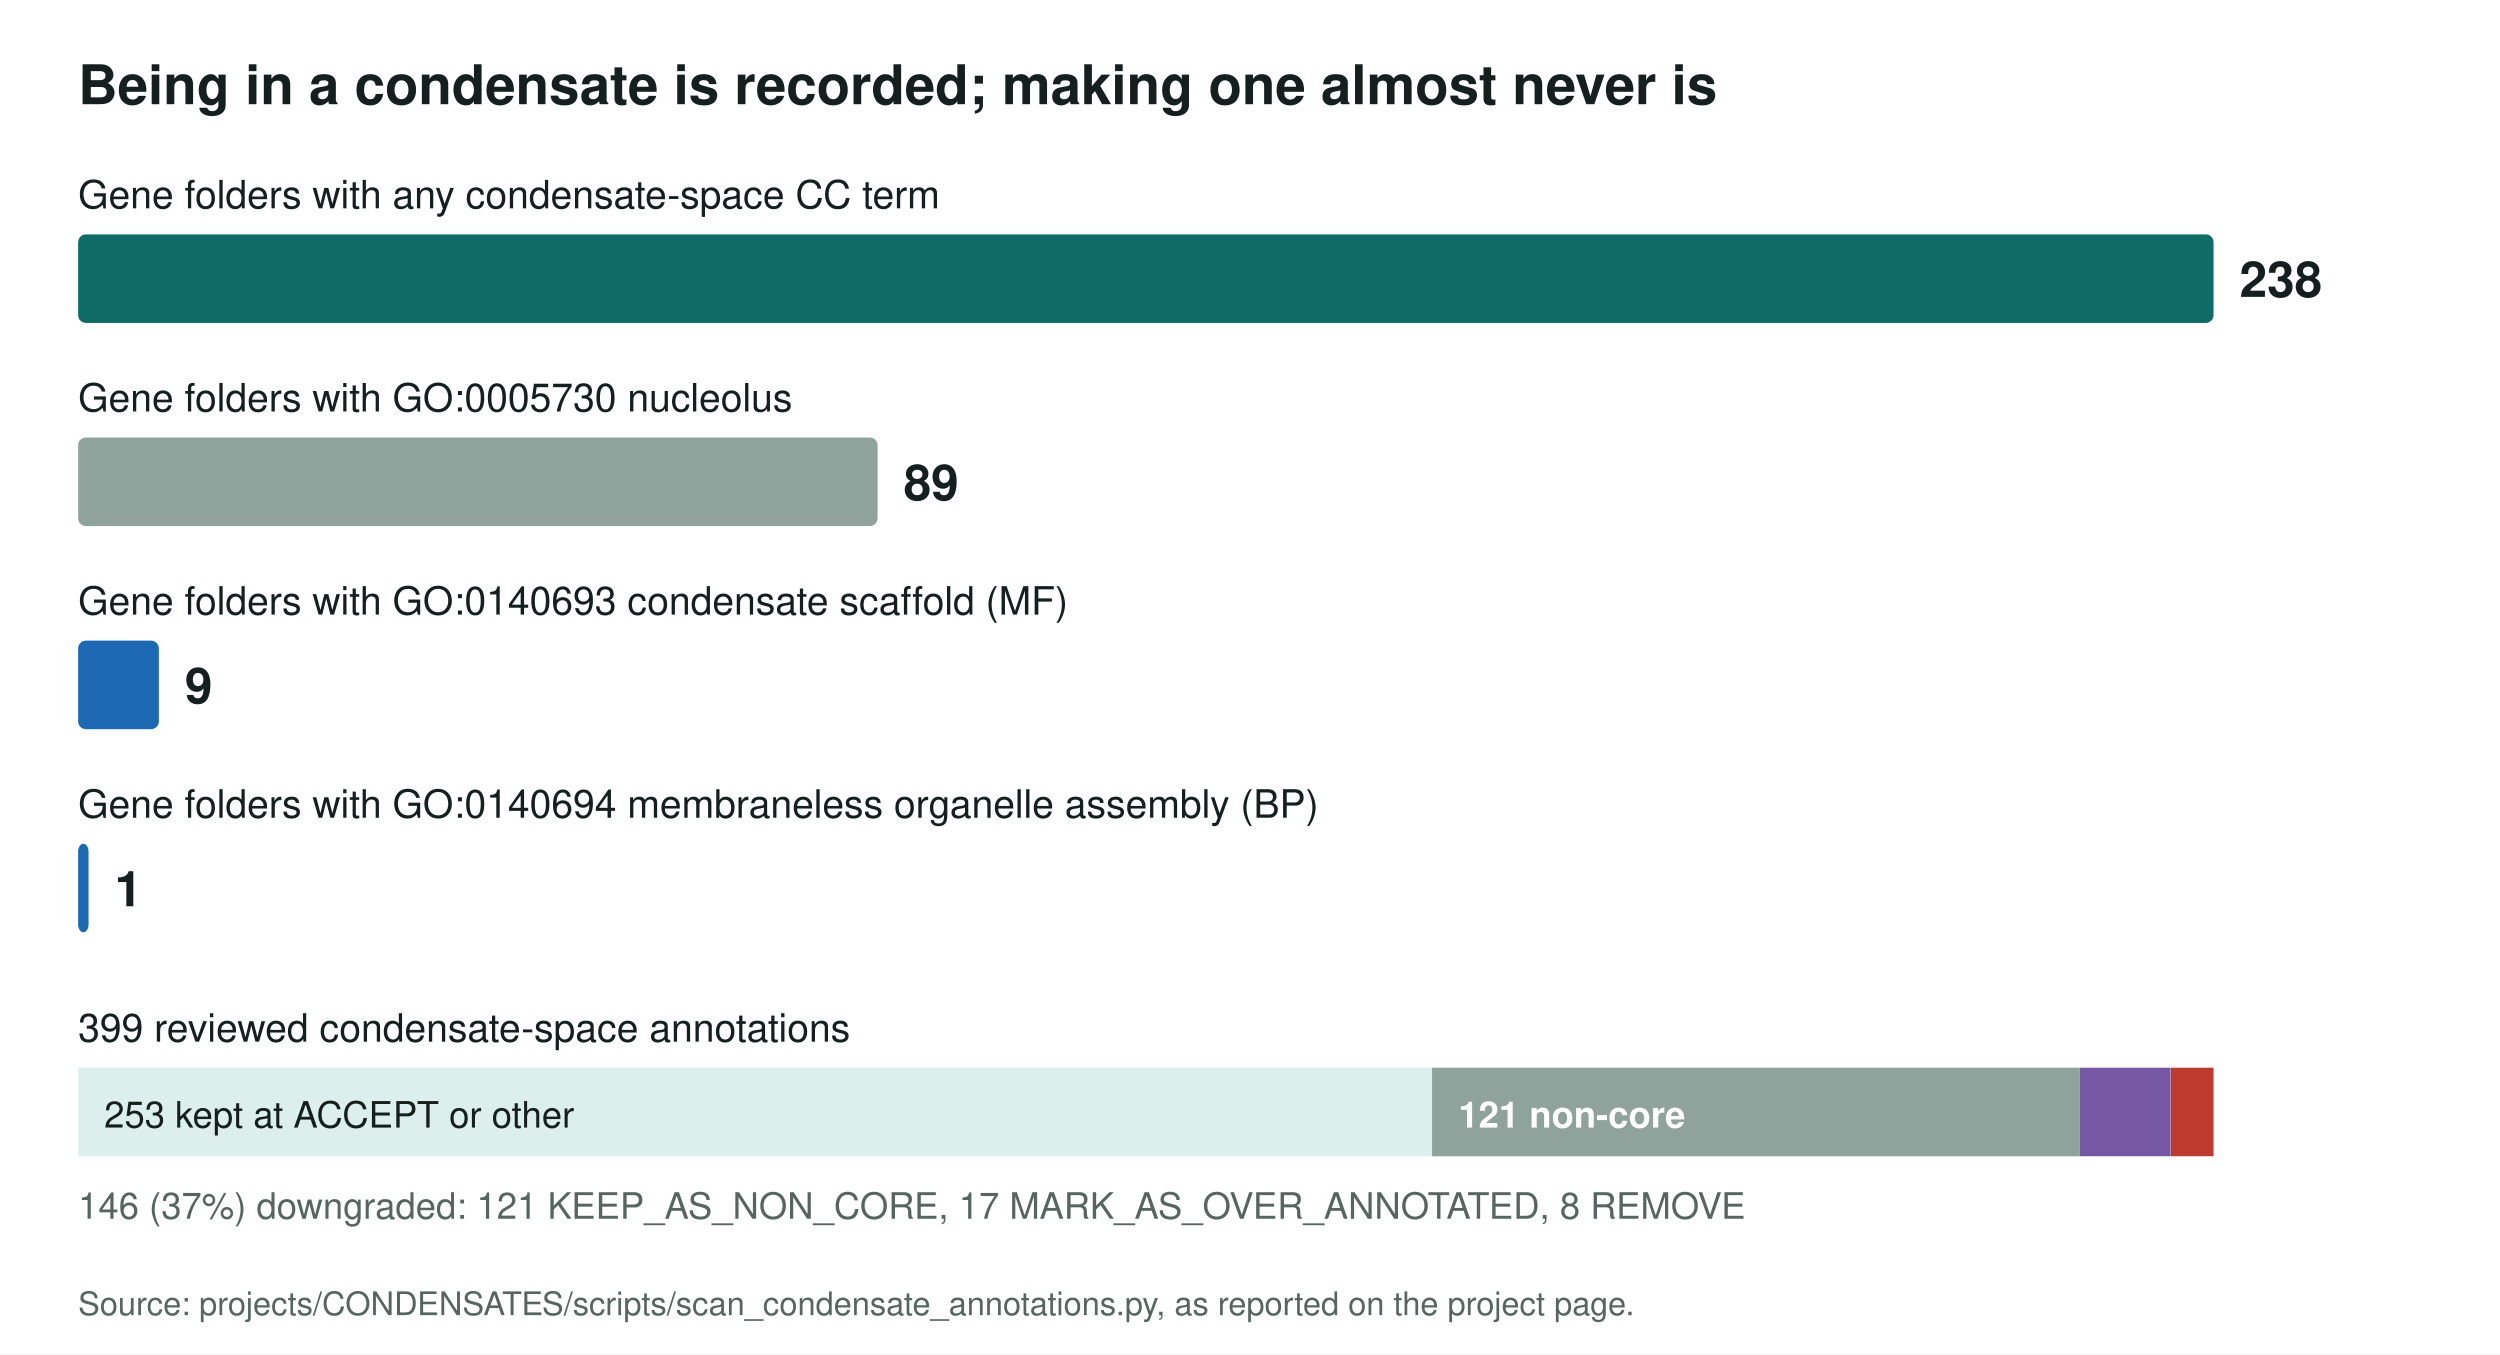
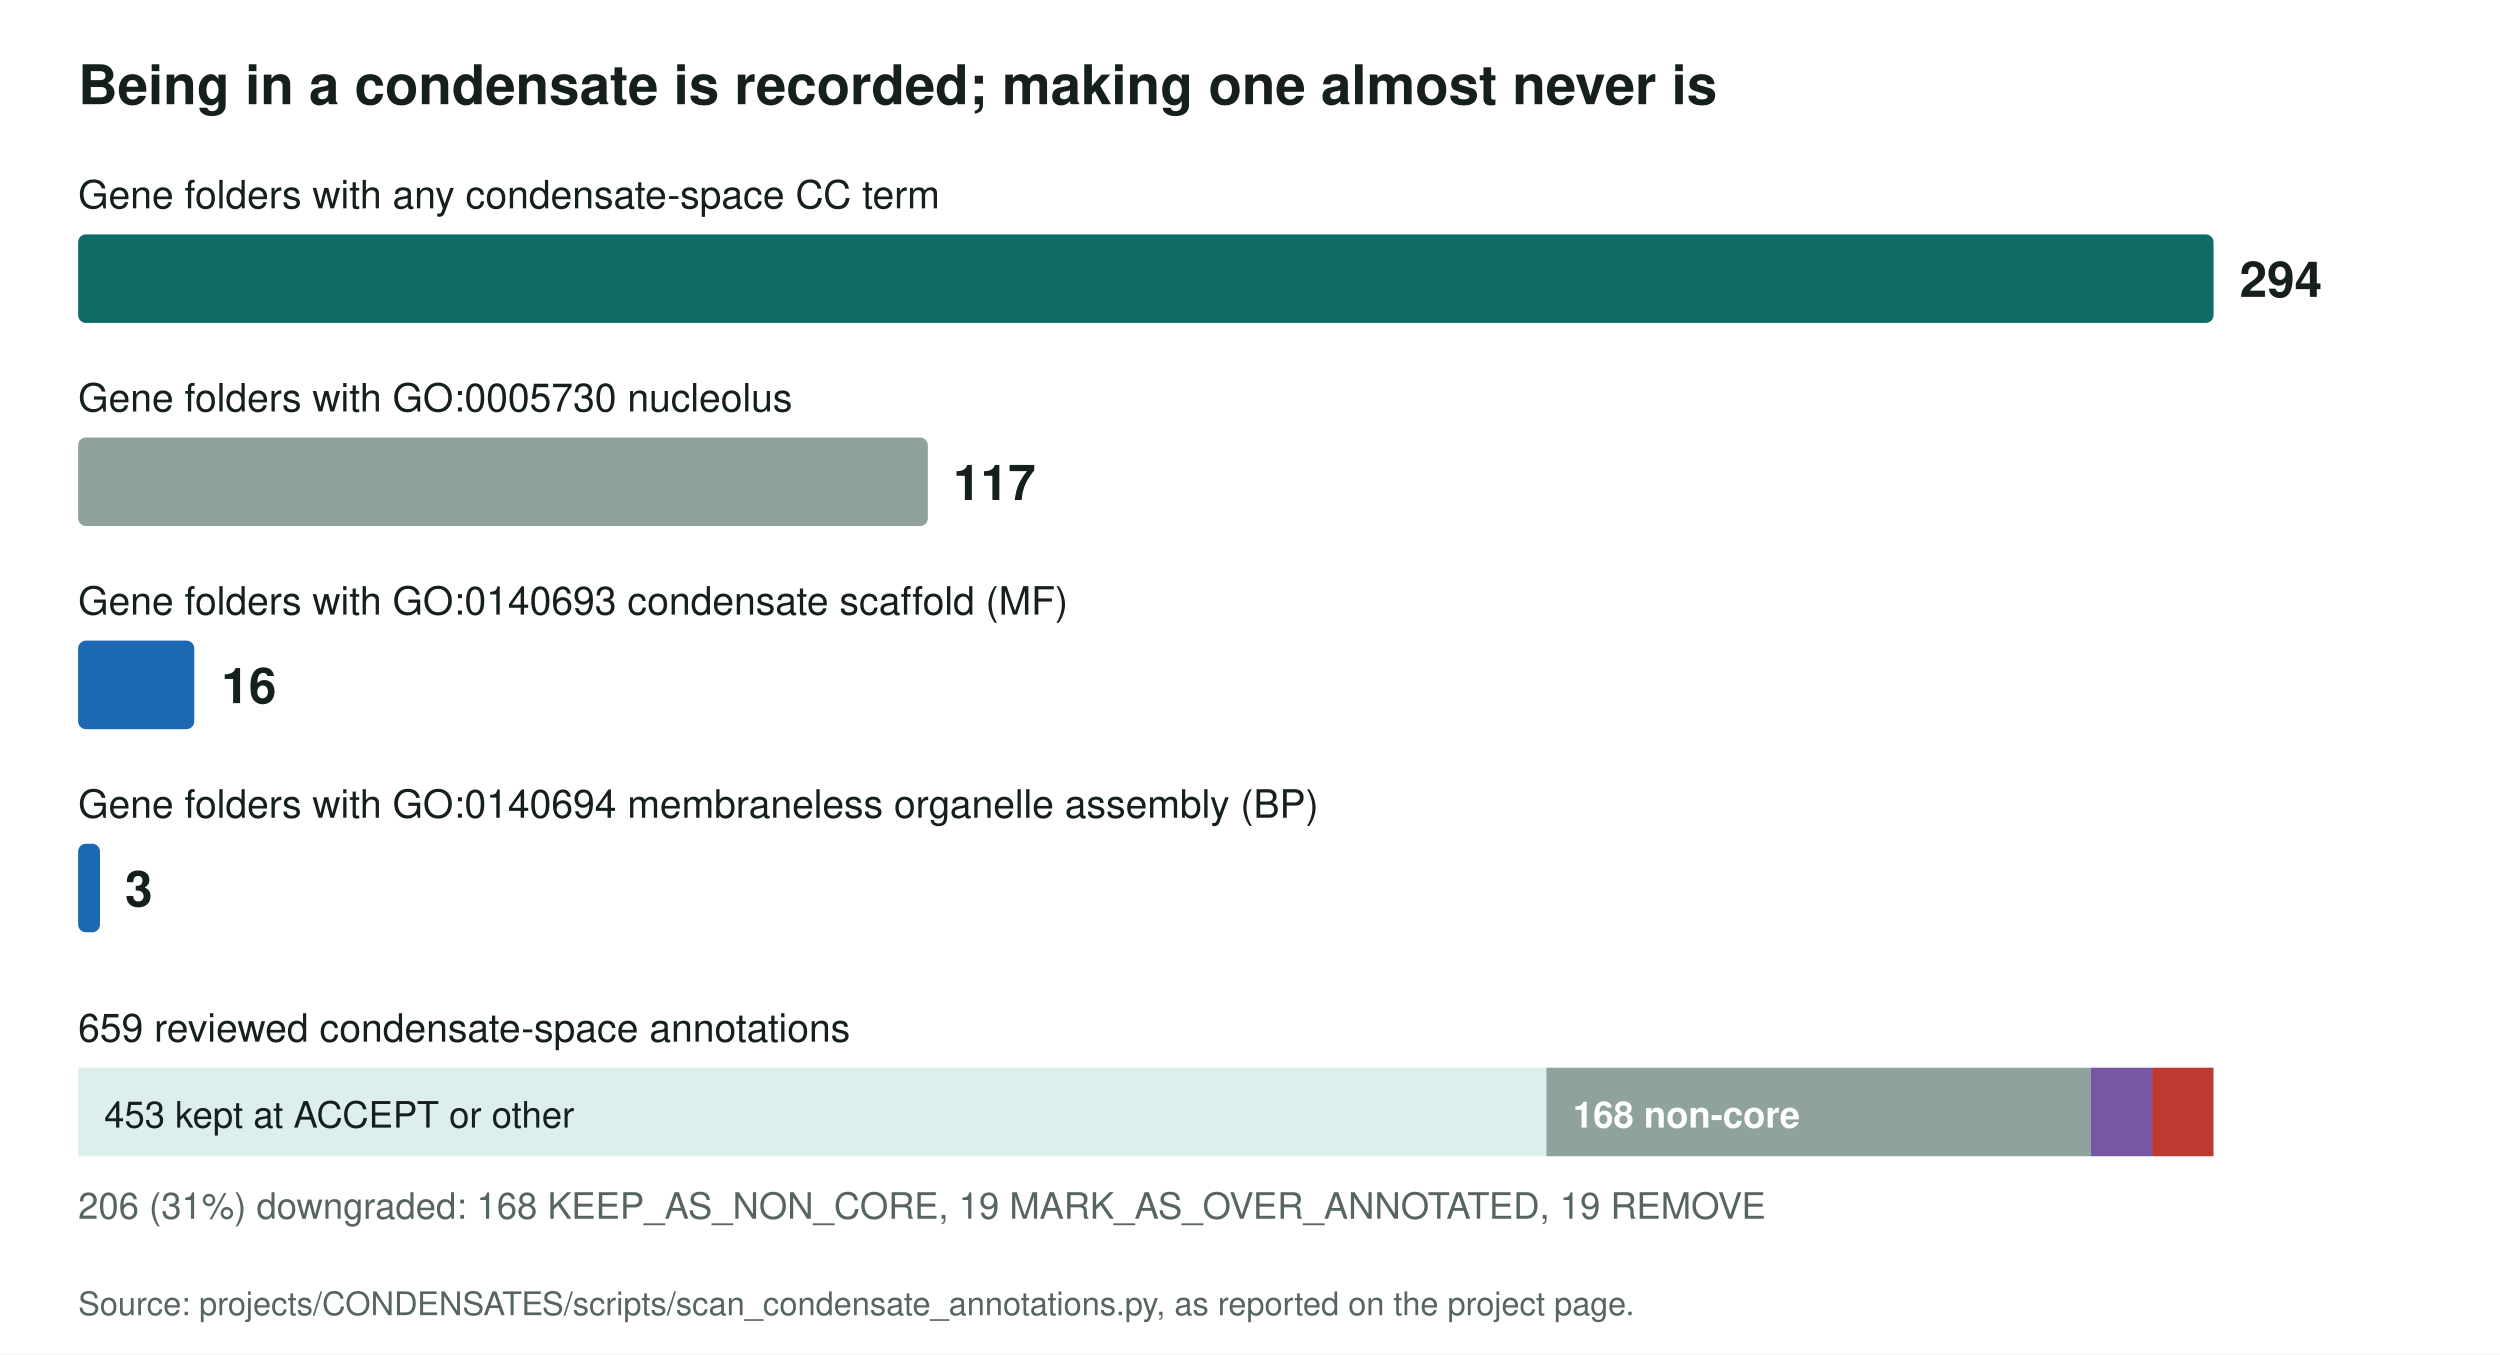
<svg xmlns="http://www.w3.org/2000/svg" viewBox="0 0 960 520" width="960" height="520" font-family="Helvetica, Arial, sans-serif">
  <rect x="0" y="0" width="960" height="520" fill="#ffffff" />
  <text x="30" y="40" font-size="21" font-weight="bold" fill="#15201e">Being in a condensate is recorded; making one almost never is</text>
  <text x="30" y="80" font-size="15" fill="#15201e">Gene folders with any condensate-space CC term</text>
  <rect x="30" y="90" width="820" height="34" rx="3" fill="#0e6b66" />
-   <text x="860" y="114" font-size="19" font-weight="bold" fill="#15201e">238</text>
+   <text x="860" y="114" font-size="19" font-weight="bold" fill="#15201e">294</text>
  <text x="30" y="158" font-size="15" fill="#15201e">Gene folders with GO:0005730 nucleolus</text>
-   <rect x="30" y="168" width="307" height="34" rx="3" fill="#8fa39c" />
-   <text x="347" y="192" font-size="19" font-weight="bold" fill="#15201e">89</text>
+   <rect x="30" y="168" width="326.3" height="34" rx="3" fill="#8fa39c" />
+   <text x="366" y="192" font-size="19" font-weight="bold" fill="#15201e">117</text>
  <text x="30" y="236" font-size="15" fill="#15201e">Gene folders with GO:0140693 condensate scaffold (MF)</text>
-   <rect x="30" y="246" width="31" height="34" rx="3" fill="#1d68b3" />
-   <text x="71" y="270" font-size="19" font-weight="bold" fill="#15201e">9</text>
+   <rect x="30" y="246" width="44.6" height="34" rx="3" fill="#1d68b3" />
+   <text x="85" y="270" font-size="19" font-weight="bold" fill="#15201e">16</text>
  <text x="30" y="314" font-size="15" fill="#15201e">Gene folders with GO:0140694 membraneless organelle assembly (BP)</text>
-   <rect x="30" y="324" width="4" height="34" rx="3" fill="#1d68b3" />
-   <text x="44" y="348" font-size="19" font-weight="bold" fill="#15201e">1</text>
-   <text x="30" y="400" font-size="15" fill="#15201e">399 reviewed condensate-space annotations</text>
-   <rect x="30.0" y="410" width="519.9" height="34" fill="#dcefec" />
-   <rect x="549.9" y="410" width="248.7" height="34" fill="#8fa39c" />
-   <rect x="798.6" y="410" width="34.9" height="34" fill="#7657a3" />
-   <rect x="833.6" y="410" width="16.4" height="34" fill="#bd3a30" />
-   <text x="40" y="433" font-size="14" fill="#15201e">253 kept at ACCEPT or other</text>
-   <text x="560" y="433" font-size="14" fill="#ffffff" font-weight="bold">121 non-core</text>
-   <text x="30" y="468" font-size="14" fill="#56655f">146 (37%) downgraded: 121 KEEP_AS_NON_CORE, 17 MARK_AS_OVER_ANNOTATED, 8 REMOVE</text>
+   <rect x="30" y="324" width="8.4" height="34" rx="3" fill="#1d68b3" />
+   <text x="48" y="348" font-size="19" font-weight="bold" fill="#15201e">3</text>
+   <text x="30" y="400" font-size="15" fill="#15201e">659 reviewed condensate-space annotations</text>
+   <rect x="30.0" y="410" width="563.8" height="34" fill="#dcefec" />
+   <rect x="593.8" y="410" width="209.0" height="34" fill="#8fa39c" />
+   <rect x="802.8" y="410" width="23.6" height="34" fill="#7657a3" />
+   <rect x="826.4" y="410" width="23.6" height="34" fill="#bd3a30" />
+   <text x="40" y="433" font-size="14" fill="#15201e">453 kept at ACCEPT or other</text>
+   <text x="604" y="433" font-size="14" fill="#ffffff" font-weight="bold">168 non-core</text>
+   <text x="30" y="468" font-size="14" fill="#56655f">206 (31%) downgraded: 168 KEEP_AS_NON_CORE, 19 MARK_AS_OVER_ANNOTATED, 19 REMOVE</text>
  <text x="30" y="505" font-size="12.5" fill="#56655f">Source: projects/CONDENSATES/scripts/scan_condensate_annotations.py, as reported on the project page.</text>
</svg>
